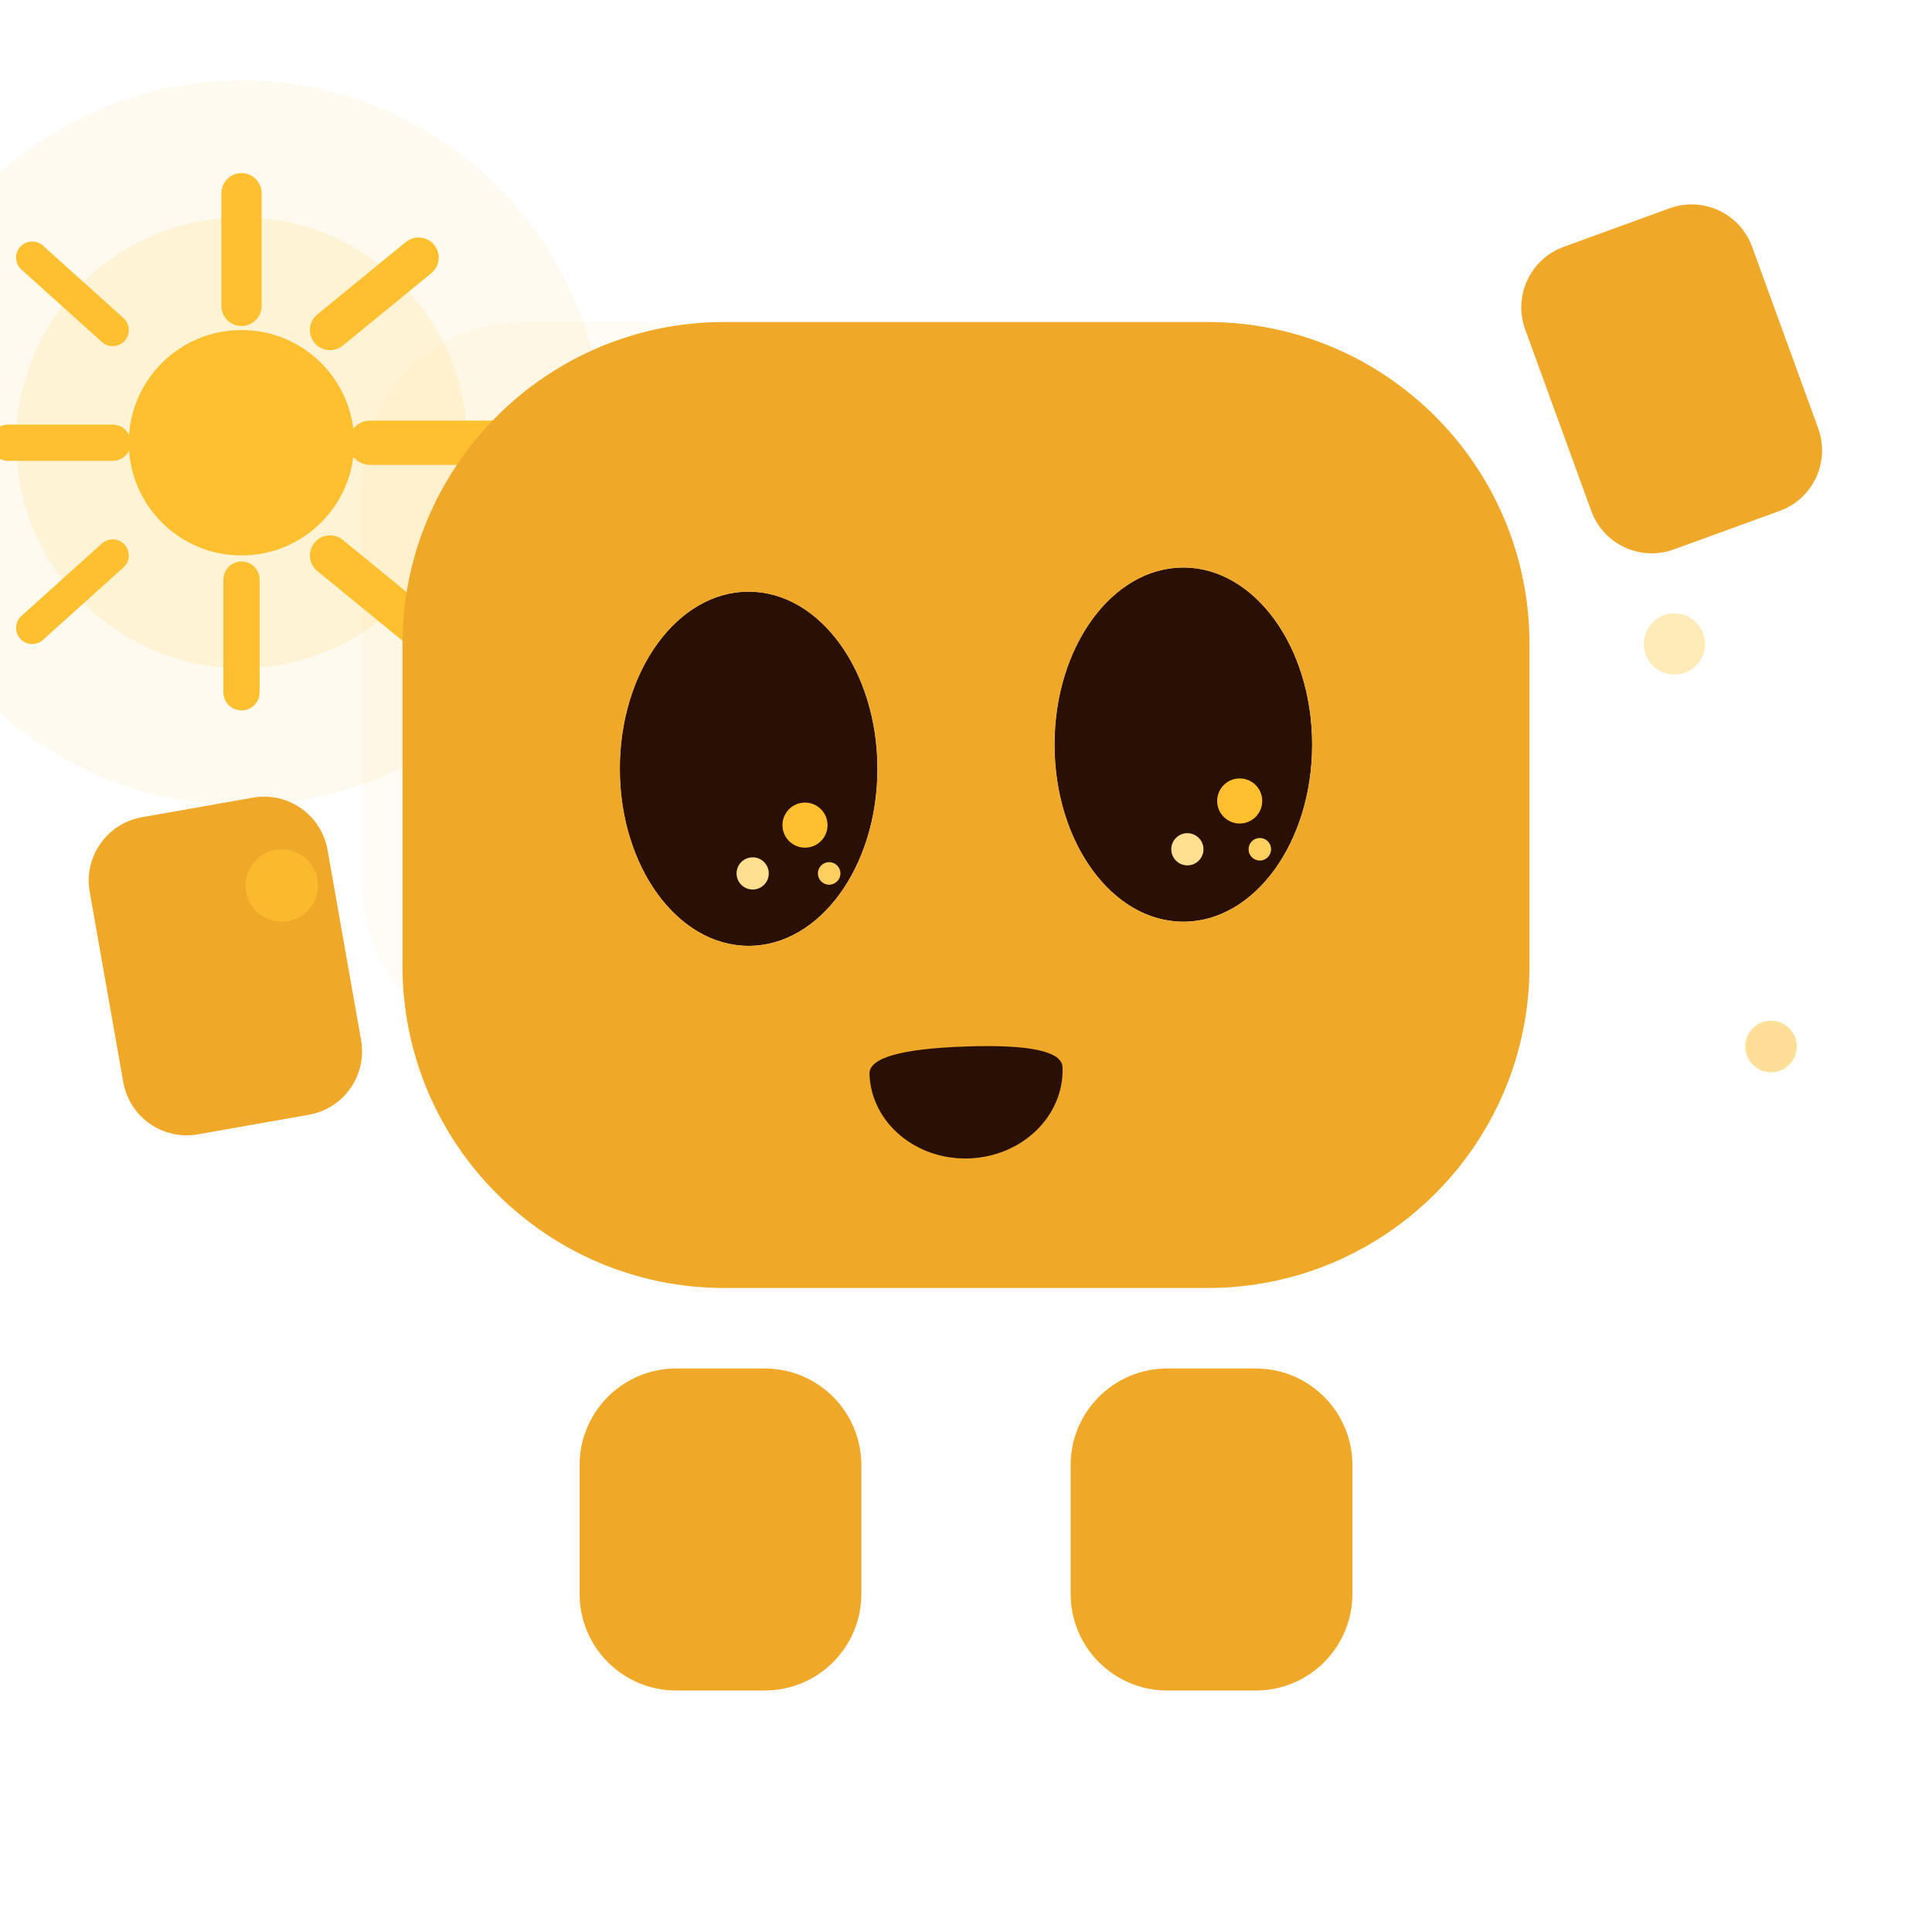
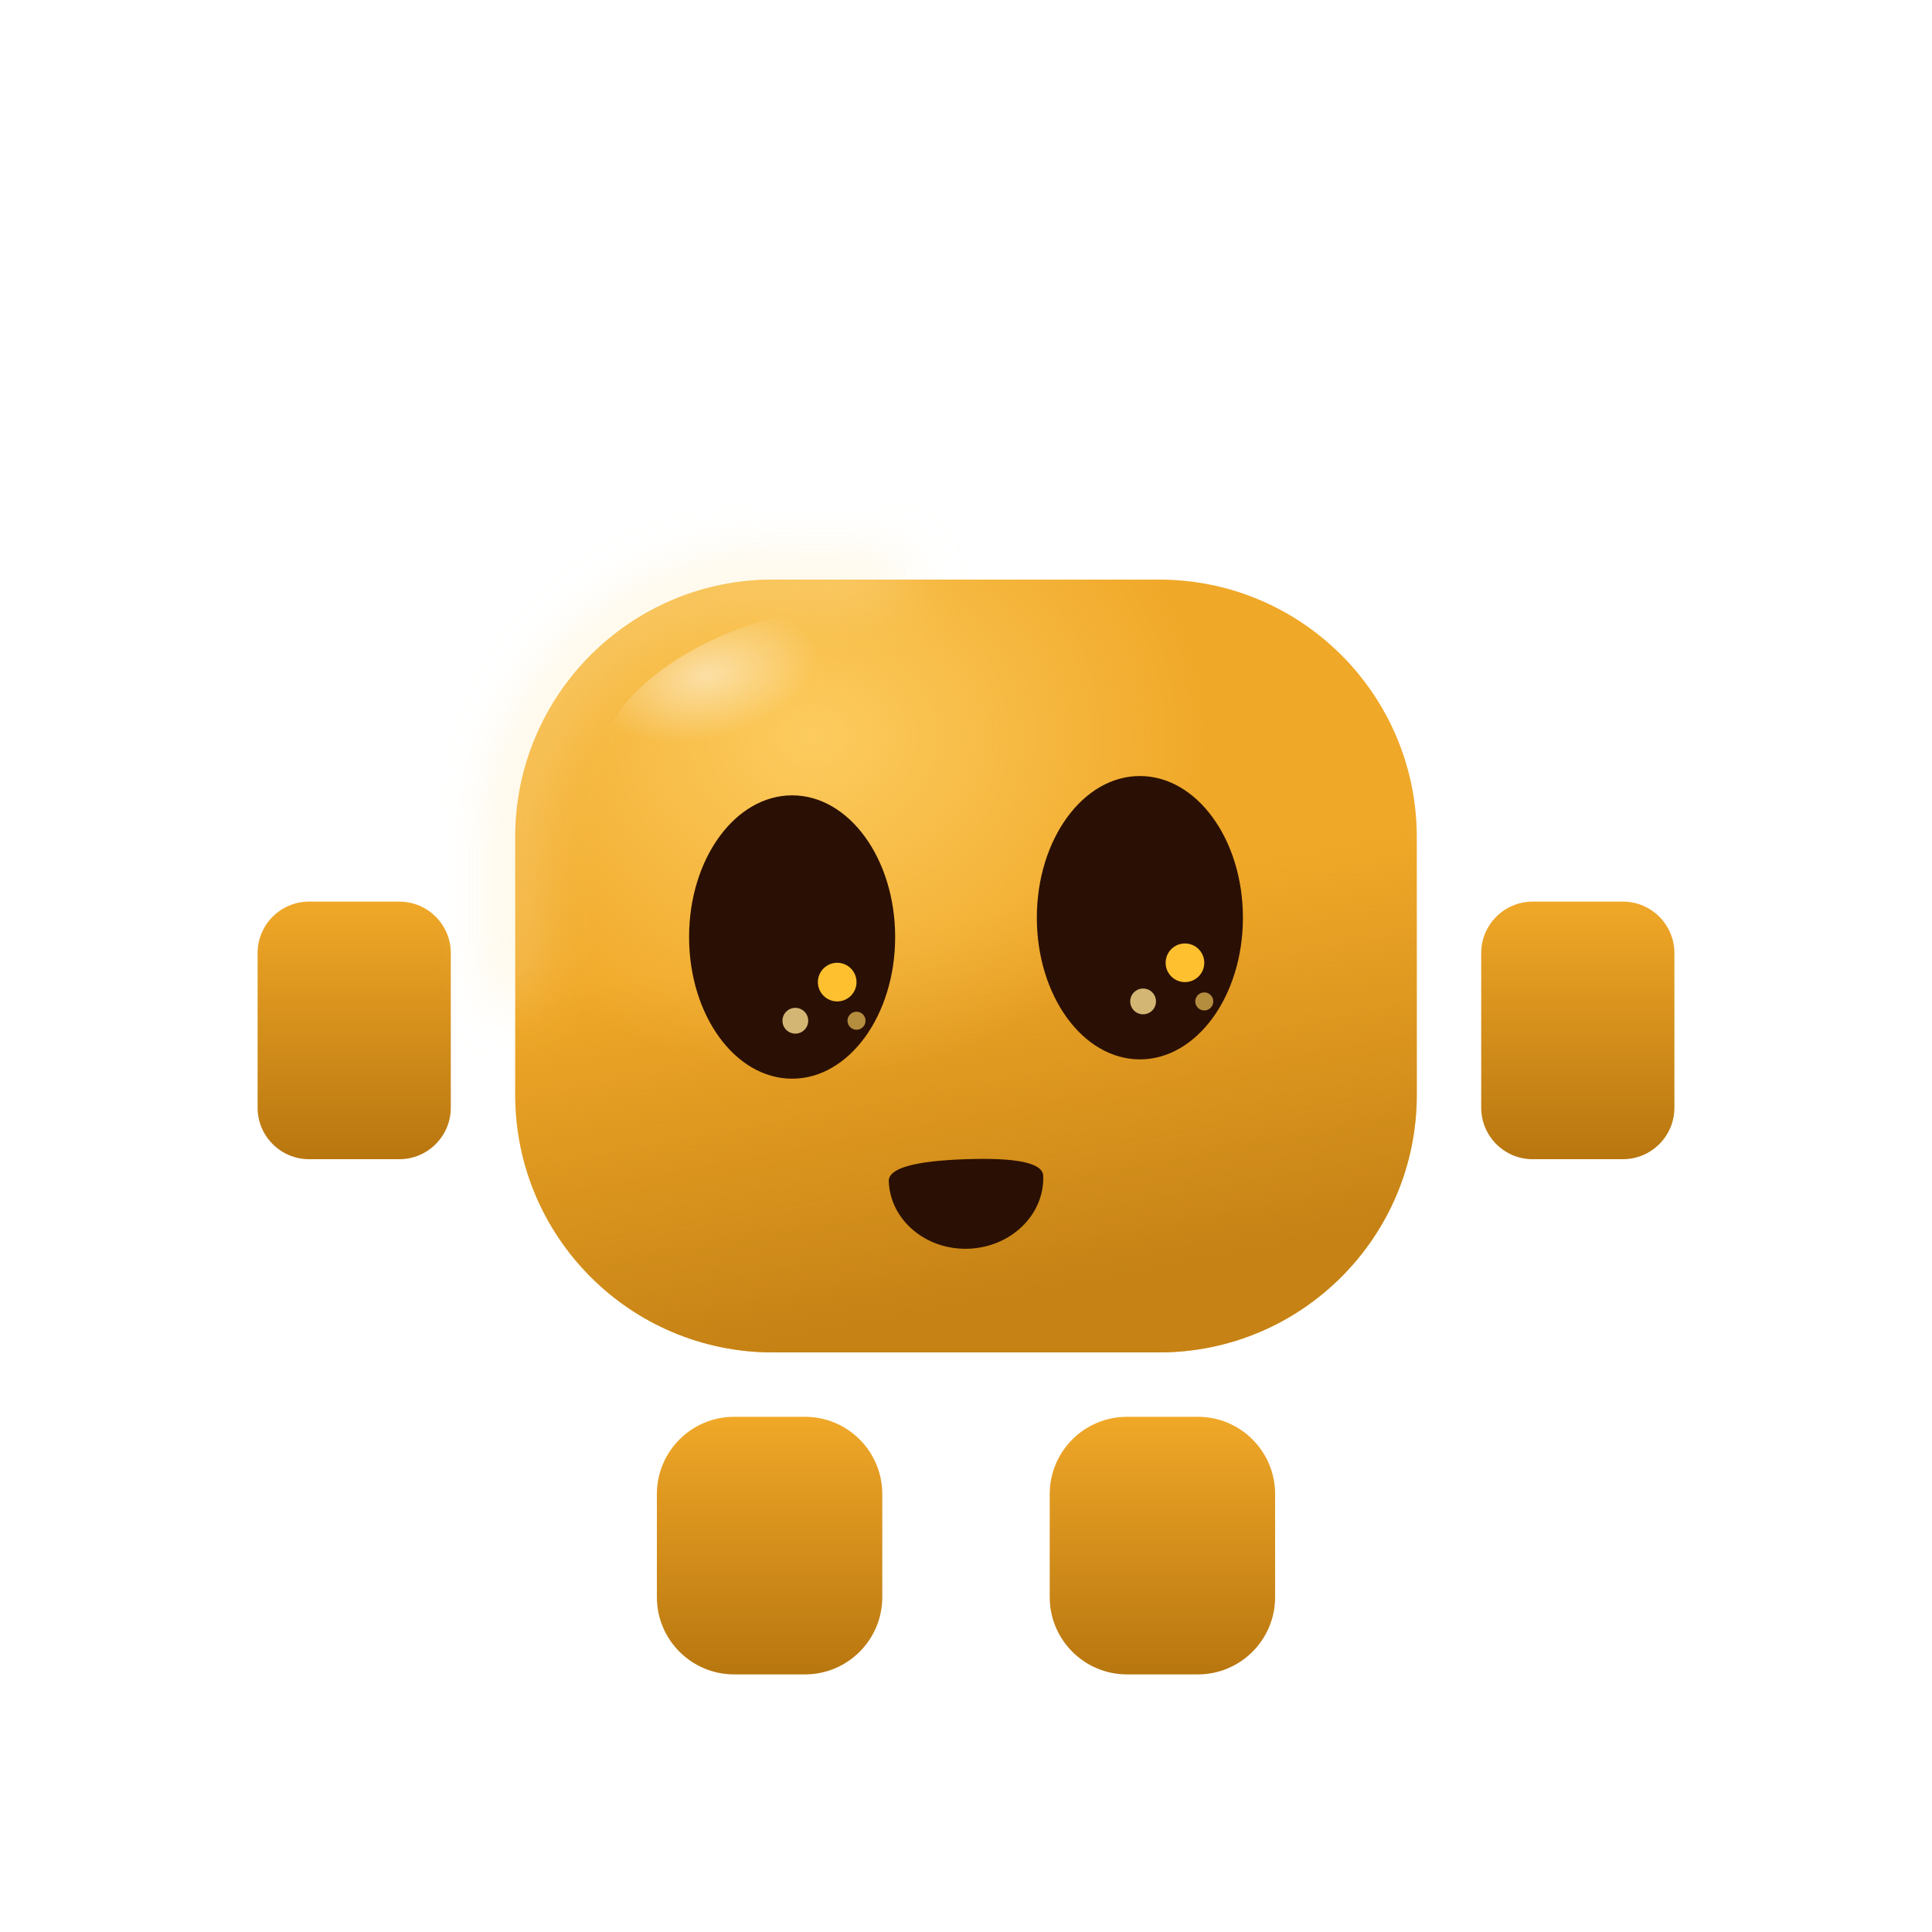
- <svg xmlns="http://www.w3.org/2000/svg" viewBox="0 0 24 24" fill="currentColor">
+ <svg xmlns="http://www.w3.org/2000/svg" viewBox="-3 -5 30 30">
  <defs>
-     <radialGradient id="ew-a" cx="25%" cy="30%" r="60%">
-       <stop offset="0%" stop-color="#2a1004" stop-opacity="1" />
-       <stop offset="100%" stop-color="#2a1004" stop-opacity="0" />
+     <radialGradient id="gs-hi" cx="33%" cy="20%" r="80%">
+       <stop offset="0%" stop-color="#ffd268" stop-opacity="0.85" />
+       <stop offset="55%" stop-color="#ffd268" stop-opacity="0" />
    </radialGradient>
+     <linearGradient id="gs-lo" x1="0" y1="0" x2="0.22" y2="1">
+       <stop offset="52%" stop-color="#b8760f" stop-opacity="0" />
+       <stop offset="100%" stop-color="#b8760f" stop-opacity="0.75" />
+     </linearGradient>
+     <linearGradient id="gs-limb" x1="0" y1="0" x2="0" y2="1">
+       <stop offset="0%" stop-color="#f0a828" />
+       <stop offset="100%" stop-color="#b8760f" />
+     </linearGradient>
+     <radialGradient id="gs-spec" cx="30%" cy="16%" r="26%">
+       <stop offset="0%" stop-color="#ffffff" stop-opacity="0.5" />
+       <stop offset="100%" stop-color="#ffffff" stop-opacity="0" />
+     </radialGradient>
+     <filter id="gs-soft" x="-60%" y="-60%" width="220%" height="220%">
+       <feGaussianBlur stdDeviation="0.45" />
+     </filter>
  </defs>
-   <circle cx="3" cy="5.5" r="4.5" fill="#ffc030" opacity="0.08" />
-   <circle cx="3" cy="5.5" r="2.8" fill="#ffc030" opacity="0.13" />
-   <circle cx="3" cy="5.5" r="1.4" fill="#ffc030" />
-   <line x1="4.6" y1="5.5" x2="6.2" y2="5.5" stroke="#ffc030" stroke-width="0.55" stroke-linecap="round" />
-   <line x1="4.1" y1="4.1" x2="5.2" y2="3.2" stroke="#ffc030" stroke-width="0.50" stroke-linecap="round" />
-   <line x1="4.1" y1="6.9" x2="5.2" y2="7.8" stroke="#ffc030" stroke-width="0.50" stroke-linecap="round" />
-   <line x1="3" y1="3.8" x2="3" y2="2.4" stroke="#ffc030" stroke-width="0.50" stroke-linecap="round" />
-   <line x1="3" y1="7.2" x2="3" y2="8.6" stroke="#ffc030" stroke-width="0.45" stroke-linecap="round" />
-   <line x1="1.4" y1="5.5" x2="0.1" y2="5.5" stroke="#ffc030" stroke-width="0.45" stroke-linecap="round" />
-   <line x1="1.4" y1="4.1" x2="0.4" y2="3.2" stroke="#ffc030" stroke-width="0.40" stroke-linecap="round" />
-   <line x1="1.4" y1="6.9" x2="0.4" y2="7.8" stroke="#ffc030" stroke-width="0.40" stroke-linecap="round" />
-   <rect x="4.5" y="4.0" width="5.5" height="9" rx="2" fill="#ffc030" opacity="0.05" />
-   <ellipse cx="9.3" cy="9.55" rx="1.6" ry="2.2" fill="#2a1004" />
-   <ellipse cx="9.3" cy="9.55" rx="1.6" ry="2.2" fill="url(#ew-a)" />
-   <ellipse cx="14.7" cy="9.25" rx="1.6" ry="2.2" fill="#2a1004" />
-   <ellipse cx="14.7" cy="9.25" rx="1.6" ry="2.2" fill="url(#ew-a)" />
-   <path fill="#f0a828" fill-rule="evenodd" d="M9 4 L15 4 A4 4 0 0 1 19 8 L19 12 A4 4 0 0 1 15 16 L9 16 A4 4 0 0 1 5 12 L5 8 A4 4 0 0 1 9 4 Z M9.3 7.35 A1.6 2.2 0 1 0 9.3 11.75 A1.6 2.2 0 1 0 9.3 7.35 Z M14.7 7.05 A1.6 2.2 0 1 0 14.7 11.45 A1.6 2.2 0 1 0 14.7 7.05 Z" />
-   <circle cx="10.0" cy="10.25" r="0.28" fill="#ffc030" />
-   <circle cx="9.35" cy="10.85" r="0.20" fill="#ffe090" />
-   <circle cx="10.3" cy="10.85" r="0.14" fill="#ffd060" />
-   <circle cx="15.4" cy="9.95" r="0.28" fill="#ffc030" />
-   <circle cx="14.75" cy="10.55" r="0.20" fill="#ffe090" />
-   <circle cx="15.65" cy="10.55" r="0.14" fill="#ffd060" />
-   <g transform="rotate(-2 12 13.3)">
-     <path d="M10.8 13.3 Q10.8 13 12 13 Q13.2 13 13.2 13.3 A1.1 1 0 0 1 10.8 13.3 Z" fill="#2a1004" />
+   <g id="rig-root">
+     <g id="rig-arm-left" data-pivot="2.5 9">
+       <path d="M1.8 9 L3.2 9 A0.8 0.8 0 0 1 4 9.8 L4 12.2 A0.8 0.8 0 0 1 3.2 13 L1.8 13 A0.8 0.8 0 0 1 1 12.2 L1 9.8 A0.8 0.8 0 0 1 1.8 9 Z" fill="url(#gs-limb)" />
+     </g>
+     <g id="rig-arm-right" data-pivot="21.5 9">
+       <path d="M20.8 9 L22.2 9 A0.8 0.8 0 0 1 23 9.8 L23 12.2 A0.8 0.8 0 0 1 22.2 13 L20.8 13 A0.8 0.8 0 0 1 20 12.2 L20 9.8 A0.8 0.8 0 0 1 20.8 9 Z" fill="url(#gs-limb)" />
+       <g id="slot-item" />
+     </g>
+     <g id="rig-leg-left" data-pivot="8.95 17">
+       <rect x="7.2" y="17" width="3.5" height="4" rx="1.2" fill="url(#gs-limb)" />
+     </g>
+     <g id="rig-leg-right" data-pivot="15.05 17">
+       <rect x="13.3" y="17" width="3.5" height="4" rx="1.2" fill="url(#gs-limb)" />
+     </g>
+     <g id="rig-body">
+       <path d="M9 4 L15 4 A4 4 0 0 1 19 8 L19 12 A4 4 0 0 1 15 16 L9 16 A4 4 0 0 1 5 12 L5 8 A4 4 0 0 1 9 4 Z" fill="#f0a828" />
+       <path d="M9 4 L15 4 A4 4 0 0 1 19 8 L19 12 A4 4 0 0 1 15 16 L9 16 A4 4 0 0 1 5 12 L5 8 A4 4 0 0 1 9 4 Z" fill="url(#gs-lo)" />
+       <path d="M9 4 L15 4 A4 4 0 0 1 19 8 L19 12 A4 4 0 0 1 15 16 L9 16 A4 4 0 0 1 5 12 L5 8 A4 4 0 0 1 9 4 Z" fill="url(#gs-hi)" />
+       <ellipse cx="9.6" cy="6.4" rx="3.4" ry="1.9" fill="url(#gs-spec)" transform="rotate(-14 9.6 6.4)" />
+       <path d="M5 10.5 L5 8 A4 4 0 0 1 9 4 L11 4" fill="none" stroke="#ffe9b0" stroke-width="0.32" opacity="0.8" filter="url(#gs-soft)" />
+       <g id="rig-face-welcome">
+         <ellipse cx="9.3" cy="9.55" rx="1.6" ry="2.2" fill="#2a1004" />
+         <g class="pupil">
+           <circle cx="10" cy="10.25" r="0.3" fill="#ffc030" />
+           <circle cx="9.35" cy="10.85" r="0.2" fill="#ffe090" fill-opacity="0.8" />
+           <circle cx="10.3" cy="10.85" r="0.14" fill="#ffd060" fill-opacity="0.65" />
+         </g>
+         <ellipse cx="14.7" cy="9.25" rx="1.6" ry="2.2" fill="#2a1004" />
+         <g class="pupil">
+           <circle cx="15.4" cy="9.95" r="0.3" fill="#ffc030" />
+           <circle cx="14.75" cy="10.55" r="0.2" fill="#ffe090" fill-opacity="0.8" />
+           <circle cx="15.7" cy="10.55" r="0.14" fill="#ffd060" fill-opacity="0.65" />
+         </g>
+         <g transform="rotate(-2 12 13.3)">
+           <path d="M10.8 13.3 Q10.8 13 12 13 Q13.2 13 13.2 13.3 A1.1 1 0 0 1 10.8 13.3 Z" fill="#2a1004" />
+         </g>
+       </g>
+       <g id="slot-eyewear" />
+     </g>
+     <g id="slot-hat" />
  </g>
-   <g transform="translate(0.3 1.0) rotate(-10 2.5 11)">
-     <path fill="#f0a828" d="M1.8 9 L3.2 9 A0.8 0.8 0 0 1 4 9.8 L4 12.2 A0.8 0.8 0 0 1 3.2 13 L1.8 13 A0.8 0.8 0 0 1 1 12.2 L1 9.8 A0.8 0.8 0 0 1 1.8 9 Z" />
-   </g>
-   <g transform="translate(-0.1 0.8) rotate(-20 19.5 6)">
-     <path fill="#f0a828" d="M20.8 2.5 L22.2 2.5 A0.8 0.8 0 0 1 23 3.3 L23 5.7 A0.8 0.8 0 0 1 22.2 6.5 L20.8 6.5 A0.8 0.8 0 0 1 20 5.7 L20 3.3 A0.8 0.8 0 0 1 20.8 2.5 Z" />
-   </g>
-   <rect fill="#f0a828" x="7.2" y="17" width="3.5" height="4" rx="1.2" />
-   <rect fill="#f0a828" x="13.3" y="17" width="3.5" height="4" rx="1.2" />
-   <circle cx="3.5" cy="11" r="0.45" fill="#ffc030" opacity="0.70" />
-   <circle cx="20.8" cy="8" r="0.38" fill="#ffe090" opacity="0.65" />
-   <circle cx="22" cy="13" r="0.32" fill="#ffc030" opacity="0.50" />
</svg>
